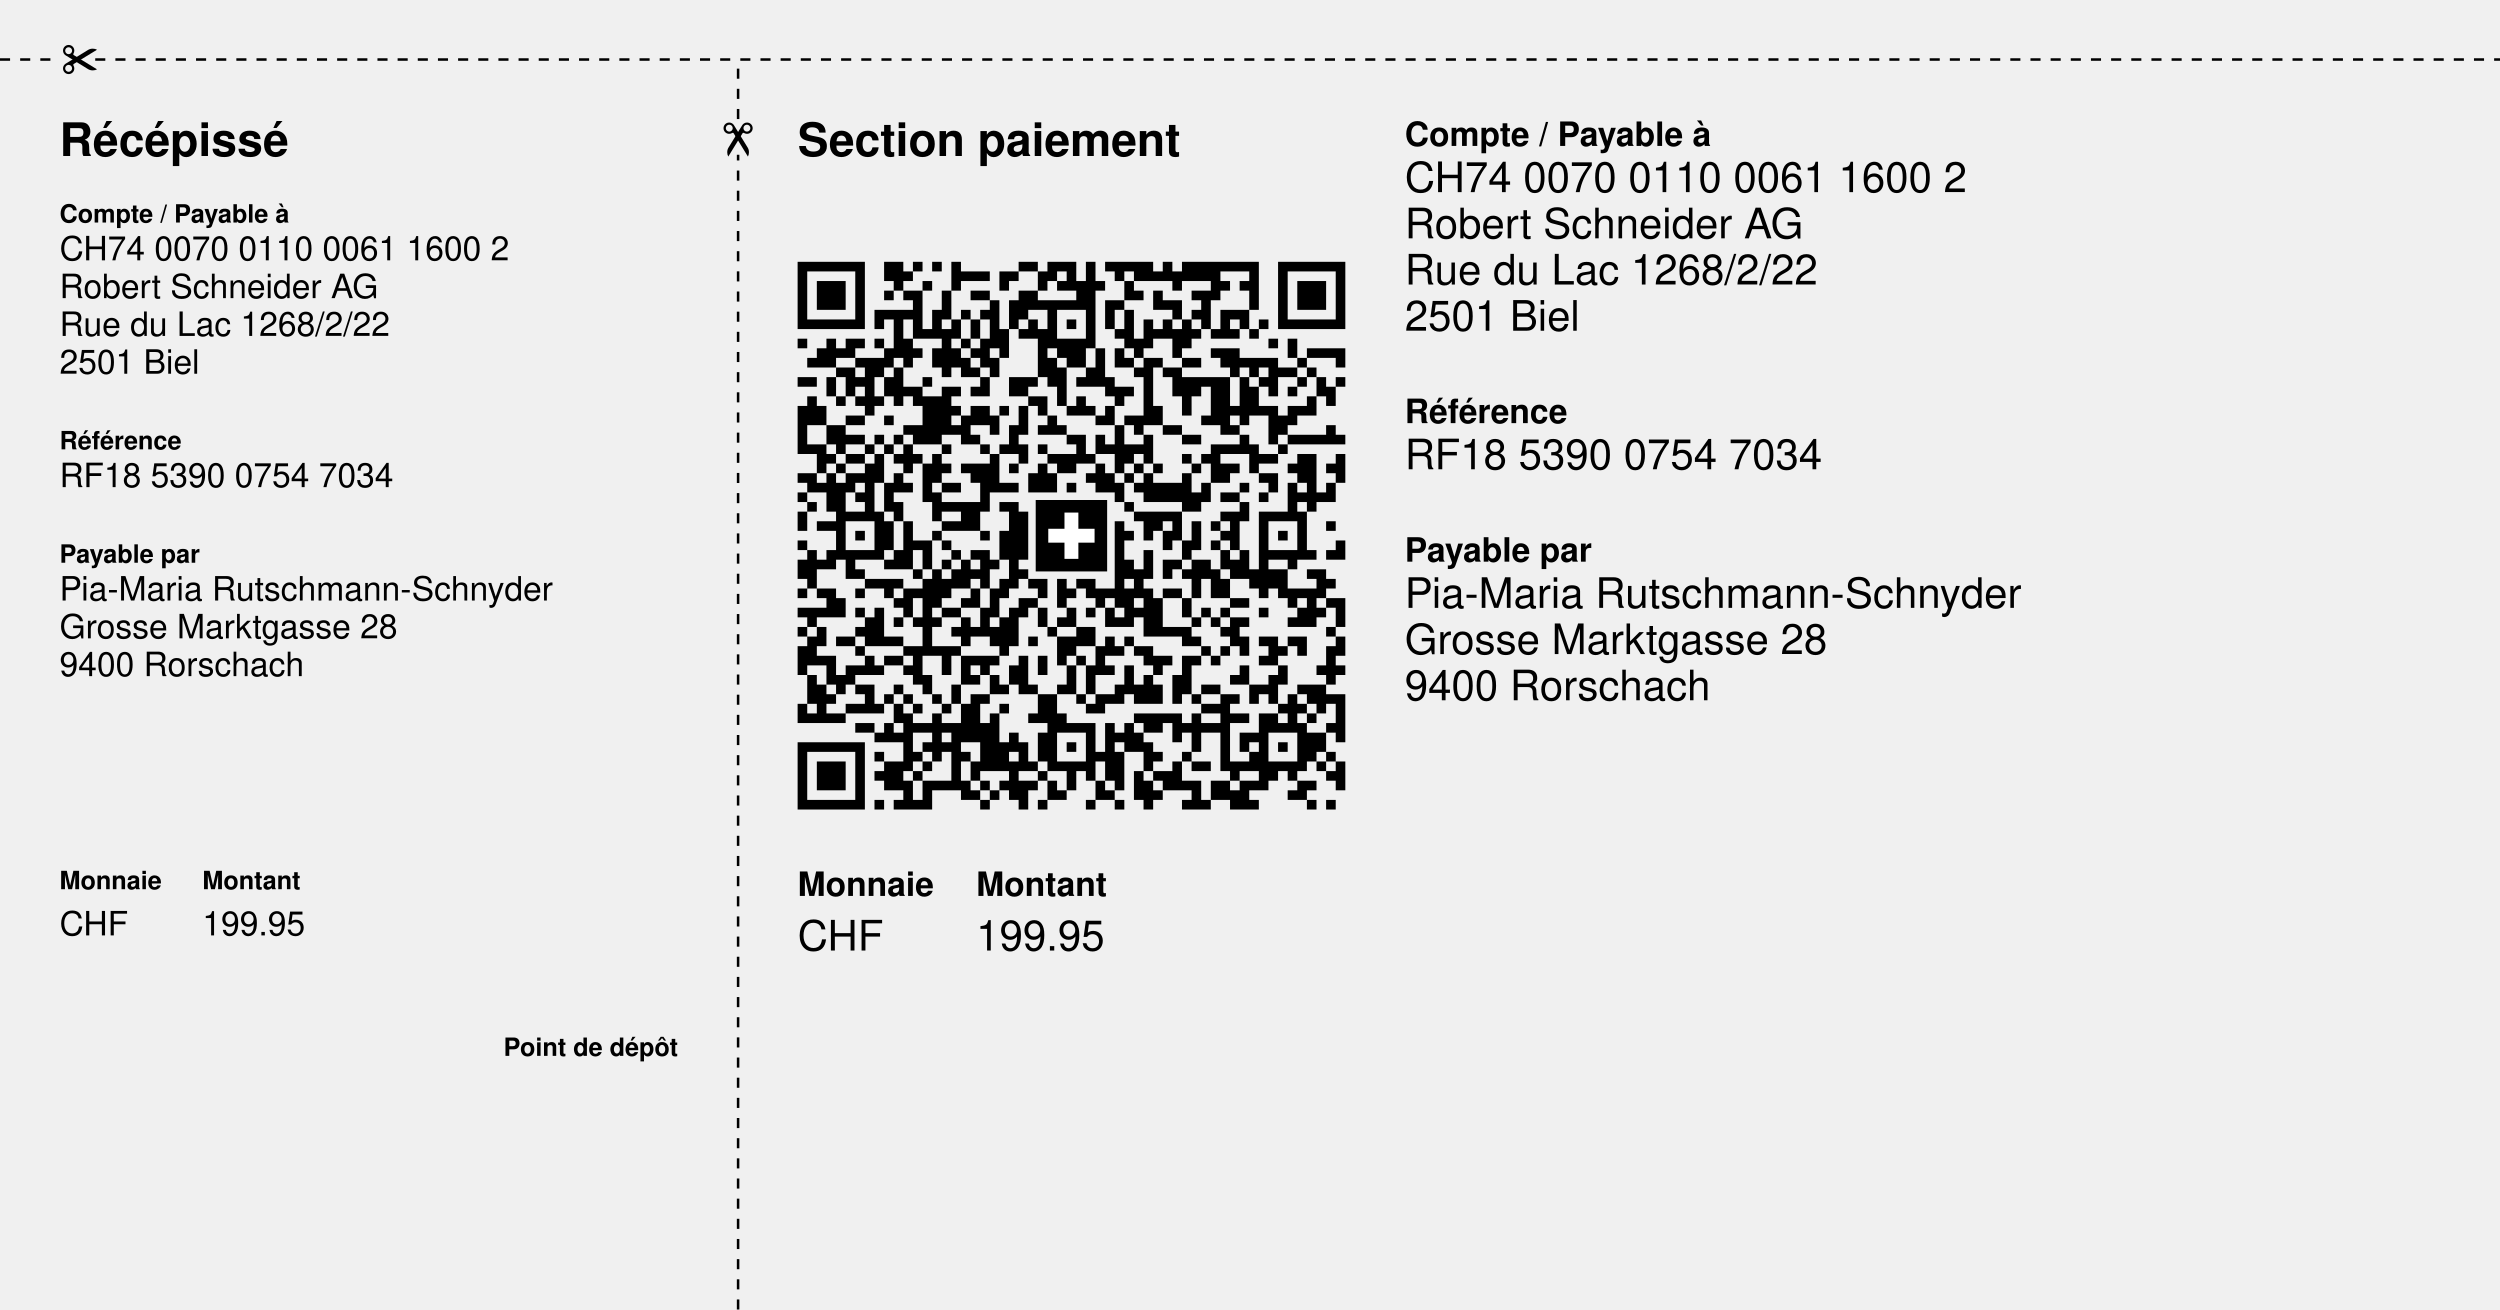
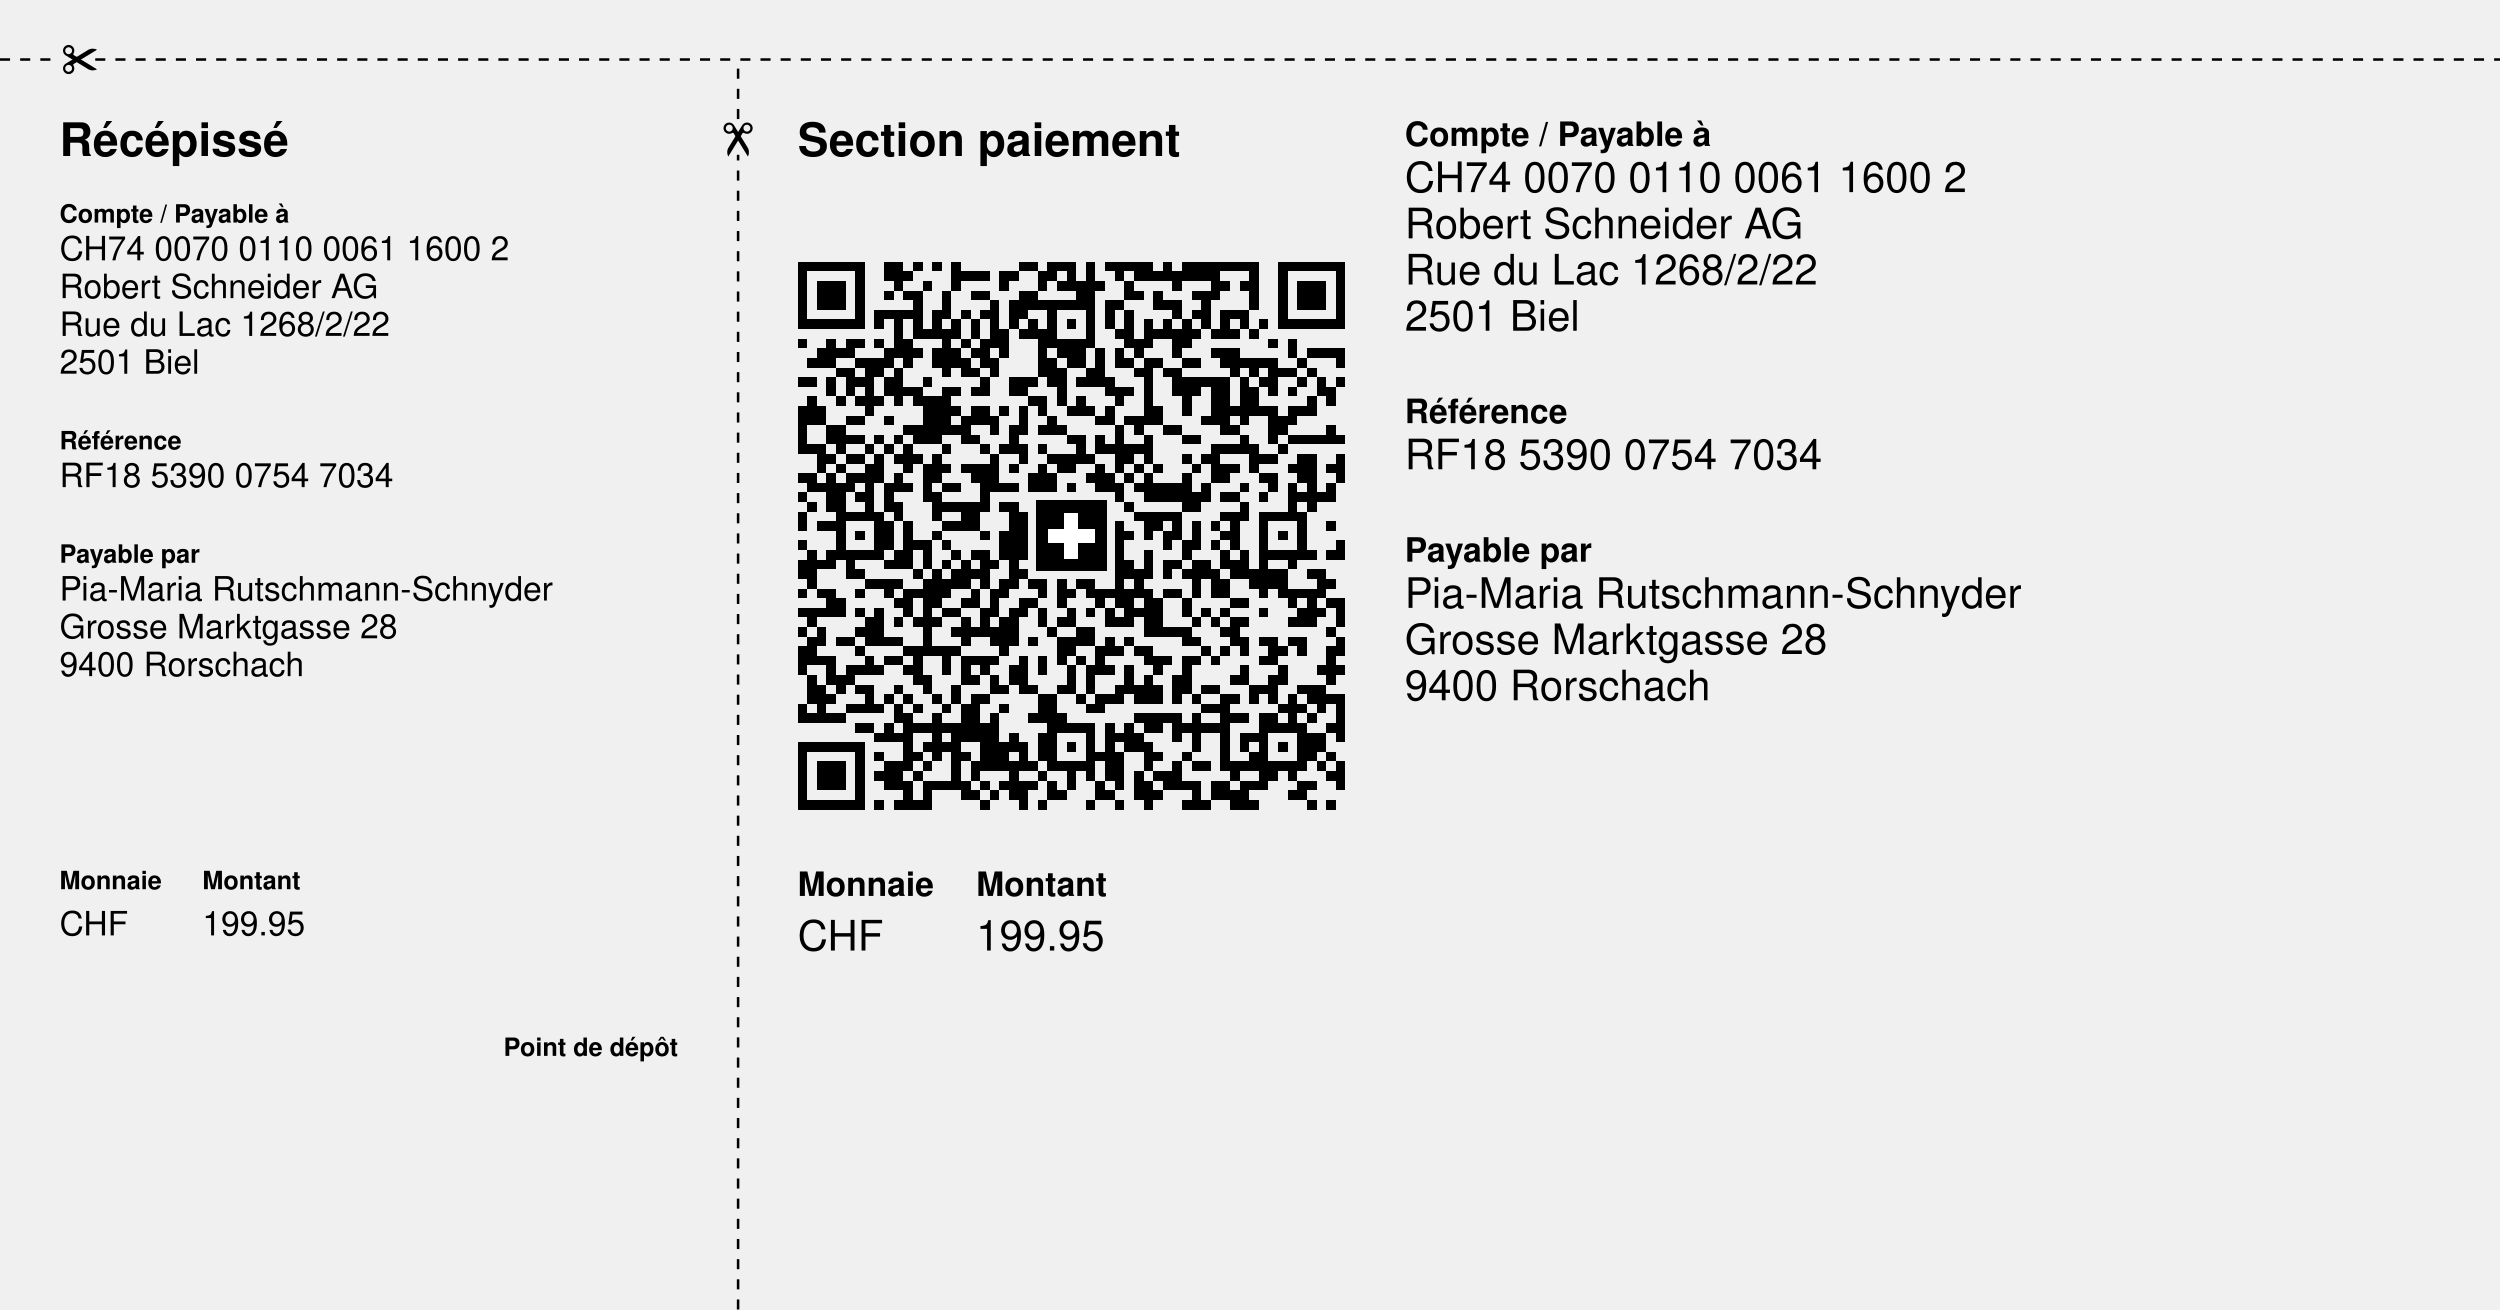
<svg xmlns="http://www.w3.org/2000/svg" width="210mm" height="110mm" version="1.1" viewBox="0 0 595.276 311.811">
  <g font-family="Helvetica,Arial,&quot;Liberation Sans&quot;" transform="translate(0 311.811)">
    <g transform="translate(189.921 -0)">
      <text x="0" y="-274.665" font-size="11" font-weight="bold">Section paiement</text>
    </g>
    <g transform="translate(189.921 -119.055) scale(2.288)">
-       <path d="M0,-57h7v1h-7zm9,0h2v2h-2zm3,0h1v1h-1zm2,0h1v1h-1zm2,0h1v3h-1zm7,0h2v1h-2z m3,0h3v1h-3zm4,0h1v9h-1zm2,0h5v1h-5zm6,0h1v2h-1zm2,0h8v1h-8zm10,0h7v1h-7z m-50,1h1v6h-1zm6,0h1v6h-1zm5,0h1v1h-1zm6,0h3v1h-3zm4,0h2v1h-2zm4,0h2v1h-2z m3,0h1v2h-1zm5,0h1v1h-1zm2,0h3v1h-3zm4,0h5v1h-5zm8,0h1v4h-1zm3,0h1v6h-1z m6,0h1v6h-1zm-54,1h3v3h-3zm8,0h1v1h-1zm3,0h1v1h-1zm8,0h1v1h-1zm4,0h1v1h-1z m2,0h1v1h-1zm2,0h1v3h-1zm2,0h1v1h-1zm3,0h1v2h-1zm5,0h1v1h-1zm4,0h2v1h-2z m3,0h1v1h-1zm6,0h3v3h-3zm-43,1h1v1h-1zm2,0h2v1h-2zm4,0h1v3h-1zm3,0h2v1h-2z m5,0h2v2h-2zm12,0h1v1h-1zm2,0h1v2h-1zm4,0h3v1h-3zm-29,1h1v4h-1zm8,0h1v5h-1z m2,0h1v3h-1zm3,0h4v1h-4zm7,0h1v3h-1zm1,0h1v1h-1zm5,0h2v1h-2zm4,0h1v3h-1z m-34,1h4v1h-4zm6,0h1v3h-1zm3,0h1v1h-1zm2,0h1v1h-1zm4,0h1v1h-1zm3,0h1v4h-1z m8,0h1v4h-1zm5,0h1v1h-1zm2,0h1v1h-1zm3,0h3v1h-3zm-43,1h5v1h-5zm7,0h1v1h-1z m2,-0h1v4h-1zm6,0h1v2h-1zm2,0h1v2h-1zm6,0h1v2h-1zm4,0h1v1h-1zm8,0h1v3h-1z m2,0h1v2h-1zm2,0h1v3h-1zm4,0h1v2h-1zm2,0h1v1h-1zm2,0h1v1h-1zm3,0h5v1h-5z m-38,1h1v1h-1zm2,0h1v5h-1zm6,-0h1v3h-1zm2,0h1v1h-1zm2,0h1v5h-1zm8,0h1v1h-1z m4,0h1v1h-1zm2,-0h1v3h-1zm2,0h1v1h-1zm2,0h1v1h-1zm2,0h1v1h-1zm2,0h1v1h-1z m-47,1h1v1h-1zm3,-0h1v3h-1zm2,0h2v1h-2zm3,0h1v1h-1zm3,-0h1v3h-1zm6,0h1v1h-1z m2,-0h1v3h-1zm8,0h3v2h-3zm8,0h1v2h-1zm14,0h1v1h-1zm2,-0h1v2h-1zm-49,1h1v2h-1z m2,0h2v1h-2zm5,0h1v2h-1zm3,0h1v1h-1zm2,0h1v2h-1zm2,0h1v2h-1zm2,0h1v1h-1z m13,0h1v4h-1zm2,-0h1v2h-1zm10,0h3v1h-3zm10,0h4v1h-4zm-52,1h1v1h-1zm5,0h3v1h-3z m11,0h1v2h-1zm3,0h1v2h-1zm6,0h1v3h-1zm2,-0h2v1h-2zm6,0h1v1h-1zm2,0h1v7h-1z m1,0h1v1h-1zm3,0h2v1h-2zm4,0h6v1h-6zm8,0h1v1h-1zm4,0h1v1h-1zm-52,1h2v1h-2z m3,0h1v5h-1zm1,0h1v1h-1zm2,0h1v4h-1zm8,0h1v1h-1zm9,0h1v4h-1zm3,0h1v2h-1z m5,0h1v1h-1zm3,0h2v1h-2zm7,0h1v1h-1zm2,0h1v1h-1zm2,0h3v1h-3zm4,0h1v1h-1z m-53,1h2v1h-2zm3,0h1v2h-1zm2,0h2v1h-2zm4,0h1v2h-1zm4,0h1v1h-1zm6,0h1v2h-1z m3,0h2v2h-2zm2,0h1v1h-1zm5,0h1v1h-1zm3,0h1v2h-1zm7,0h6v1h-6zm7,-0h1v5h-1z m2,0h2v1h-2zm4,0h1v1h-1zm2,0h1v2h-1zm2,0h1v1h-1zm-51,1h1v1h-1zm6,0h2v1h-2z m4,-0h1v5h-1zm1,0h1v1h-1zm2,0h1v1h-1zm15,0h2v1h-2zm6,0h3v1h-3zm4,-0h2v4h-2z m4,0h1v3h-1zm2,0h1v1h-1zm2,0h1v1h-1zm4,0h1v2h-1zm-54,1h1v3h-1zm3,0h1v1h-1z m2,0h1v1h-1zm2,0h1v1h-1zm4,0h3v1h-3zm12,0h2v1h-2zm5,0h1v2h-1zm4,0h1v1h-1z m7,0h1v2h-1zm13,0h1v2h-1zm-53,1h1v5h-1zm2,0h1v2h-1zm11,0h2v4h-2zm3,0h1v1h-1z m2,-0h2v2h-2zm3,0h1v1h-1zm2,-0h1v3h-1zm2,0h1v1h-1zm3,0h1v1h-1zm2,0h1v1h-1z m2,-0h1v2h-1zm5,0h1v2h-1zm8,0h1v1h-1zm3,0h2v1h-2zm3,0h2v1h-2zm-46,1h2v1h-2z m4,0h1v1h-1zm8,0h1v3h-1zm3,0h1v2h-1zm6,0h1v2h-1zm5,0h1v1h-1zm3,0h2v1h-2z m8,0h1v1h-1zm7,0h2v2h-2zm2,0h1v1h-1zm-48,1h2v2h-2zm8,0h2v1h-2zm5,0h1v1h-1z m6,0h1v3h-1zm3,0h1v1h-1zm2,0h1v1h-1zm6,0h1v5h-1zm2,0h1v1h-1zm3,0h2v1h-2z m6,0h2v1h-2zm11,0h1v2h-1zm-50,1h2v1h-2zm3,0h1v1h-1zm2,0h1v1h-1zm2,0h1v1h-1z m6,0h1v1h-1zm10,0h2v1h-2zm3,0h1v2h-1zm5,0h1v3h-1zm4,0h2v1h-2zm6,0h1v2h-1z m3,0h1v1h-1zm2,0h4v1h-4zm5,0h1v1h-1zm-55,1h2v1h-2zm3,0h1v1h-1zm3,0h1v1h-1z m2,0h1v1h-1zm2,0h1v3h-1zm4,0h1v1h-1zm4,0h1v1h-1zm2,0h1v1h-1zm2,0h1v2h-1z m2,0h1v1h-1zm4,0h1v2h-1zm3,0h1v1h-1zm2,0h2v1h-2zm9,0h1v4h-1zm1,0h2v1h-2z m3,0h1v3h-1zm3,0h1v1h-1zm-48,1h2v1h-2zm3,0h2v1h-2zm3,0h1v3h-1zm2,0h1v1h-1z m2,0h1v1h-1zm2,0h1v3h-1zm6,0h1v4h-1zm6,0h3v1h-3zm4,0h1v1h-1zm4,0h1v1h-1z m6,0h1v1h-1zm2,0h1v1h-1zm6,0h2v1h-2zm4,0h2v3h-2zm4,0h1v3h-1zm-54,1h1v1h-1z m2,0h1v1h-1zm3,0h1v6h-1zm6,0h1v4h-1zm2,0h1v1h-1zm2,0h3v1h-3zm5,0h1v1h-1z m3,0h1v3h-1zm2,0h2v1h-2zm4,0h1v3h-1zm4,0h1v1h-1zm2,0h1v1h-1zm4,0h1v1h-1z m3,0h2v1h-2zm7,0h1v1h-1zm4,0h1v1h-1zm-55,1h2v1h-2zm3,0h1v4h-1zm2,0h2v1h-2z m5,0h1v2h-1zm8,0h2v1h-2zm6,0h1v2h-1zm2,0h1v2h-1zm4,0h1v1h-1zm2,0h1v2h-1z m2,0h1v1h-1zm2,0h1v3h-1zm4,0h1v4h-1zm4,0h1v1h-1zm4,0h2v1h-2zm-47,1h2v1h-2z m3,0h1v8h-1zm1,0h1v1h-1zm4,0h1v3h-1zm2,0h1v1h-1zm4,0h2v1h-2zm4,0h1v3h-1z m2,0h2v1h-2zm7,0h1v1h-1zm5,0h1v2h-1zm2,0h1v1h-1zm2,0h3v2h-3zm5,0h1v2h-1z m4,0h1v1h-1zm3,0h1v1h-1zm2,0h1v4h-1zm2,0h1v3h-1zm2,0h1v2h-1zm-55,1h1v1h-1z m6,0h1v1h-1zm8,0h1v3h-1zm27,0h1v2h-1zm3,0h2v1h-2zm4,0h1v1h-1zm4,0h1v1h-1z m2,0h1v1h-1zm-53,1h1v1h-1zm9,0h1v2h-1zm5,0h4v1h-4zm6,0h2v1h-2zm13,0h1v1h-1z m12,0h1v2h-1zm-46,1h1v2h-1zm5,0h2v1h-2zm3,0h1v5h-1zm9,0h2v2h-2zm5,0h2v5h-2z m13,0h5v1h-5zm9,0h2v1h-2zm4,0h1v9h-1zm1,0h2v1h-2zm3,0h1v5h-1zm-50,1h2v1h-2z m7,0h1v3h-1zm2,0h1v5h-1zm4,0h2v1h-2zm18,0h1v9h-1zm3,0h2v1h-2zm3,0h1v2h-1z m2,0h1v3h-1zm2,0h1v1h-1zm2,0h1v3h-1zm10,0h1v1h-1zm-49,1h1v1h-1zm8,0h1v1h-1z m5,0h1v1h-1zm2,0h1v3h-1zm13,0h1v1h-1zm2,0h1v1h-1zm2,0h1v2h-1zm6,0h1v1h-1z m6,0h1v1h-1zm-50,1h1v1h-1zm12,0h2v1h-2zm3,0h1v1h-1zm25,0h1v2h-1zm3,0h1v1h-1z m13,0h1v2h-1zm-55,1h1v4h-1zm2,0h1v2h-1zm2,0h3v1h-3zm5,0h1v2h-1zm3,0h1v2h-1z m3,0h1v1h-1zm2,0h2v1h-2zm18,0h1v3h-1zm8,0h1v2h-1zm2,0h1v3h-1zm3,0h3v1h-3z m4,0h1v1h-1zm2,0h1v1h-1zm-55,1h1v2h-1zm2,0h1v1h-1zm3,0h1v2h-1zm4,0h1v1h-1z m6,0h1v1h-1zm2,-0h1v3h-1zm2,0h1v3h-1zm1,0h1v1h-1zm2,-0h1v3h-1zm12,0h1v2h-1z m4,0h2v1h-2zm3,0h2v2h-2zm4,0h1v2h-1zm6,0h1v1h-1zm-45,1h1v1h-1zm6,0h1v1h-1z m2,0h1v4h-1zm2,-0h1v2h-1zm2,0h1v1h-1zm5,0h1v1h-1zm12,0h1v3h-1zm3,0h1v1h-1z m2,0h1v1h-1zm3,0h1v3h-1zm4,-0h1v2h-1zm2,0h2v2h-2zm4,0h2v1h-2zm-46,1h4v1h-4z m6,0h1v8h-1zm2,0h1v2h-1zm6,0h1v2h-1zm3,-0h2v1h-2zm3,0h1v3h-1zm2,-0h2v1h-2z m12,0h1v2h-1zm3,0h1v2h-1zm10,-0h2v1h-2zm-54,1h1v1h-1zm2,0h2v1h-2zm4,0h1v1h-1z m3,0h1v1h-1zm2,-0h1v3h-1zm1,0h1v1h-1zm6,0h1v2h-1zm2,-0h1v3h-1zm5,0h1v1h-1z m3,0h1v1h-1zm2,0h3v1h-3zm4,-0h1v4h-1zm2,0h1v5h-1zm2,0h2v1h-2zm12,0h5v1h-5z m-47,1h2v2h-2zm7,0h1v1h-1zm7,0h1v1h-1zm6,0h2v1h-2zm8,0h1v1h-1zm6,-0h1v4h-1z m3,0h1v2h-1zm5,0h2v1h-2zm6,0h1v1h-1zm2,-0h1v3h-1zm2,0h2v1h-2zm-55,1h3v1h-3z m6,0h1v1h-1zm2,0h1v4h-1zm7,0h2v1h-2zm4,0h1v3h-1zm3,0h1v4h-1zm1,0h1v1h-1z m2,0h1v2h-1zm3,0h1v2h-1zm2,0h1v1h-1zm2,0h1v2h-1zm3,0h1v1h-1zm7,0h1v1h-1z m2,0h1v1h-1zm4,0h1v1h-1zm4,0h1v2h-1zm2,0h1v1h-1zm2,0h1v2h-1zm-55,1h1v1h-1z m6,0h1v3h-1zm3,0h1v1h-1zm2,0h1v1h-1zm2,0h1v1h-1zm3,0h1v3h-1zm4,0h1v4h-1z m6,0h1v1h-1zm6,0h1v1h-1zm8,0h1v1h-1zm2,0h1v1h-1zm2,0h1v3h-1zm1,0h1v1h-1z m5,0h1v1h-1zm-51,1h1v1h-1zm2,0h1v2h-1zm4,0h1v1h-1zm10,0h1v1h-1zm2,0h1v1h-1z m2,0h1v2h-1zm6,0h1v1h-1zm3,0h2v2h-2zm9,0h3v1h-3zm6,0h1v1h-1zm11,0h1v1h-1z m-54,1h1v3h-1zm3,0h2v1h-2zm5,0h2v1h-2zm15,0h1v1h-1zm3,0h2v2h-2zm5,0h1v2h-1z m2,0h1v1h-1zm6,0h2v1h-2zm6,0h1v2h-1zm2,0h2v1h-2zm3,0h2v1h-2zm5,0h1v2h-1z m-56,1h1v3h-1zm6,0h1v1h-1zm5,0h2v1h-2zm3,0h3v1h-3zm17,0h1v3h-1zm2,0h1v1h-1z m2,0h2v1h-2zm7,0h1v1h-1zm2,0h1v1h-1zm5,0h2v1h-2zm3,0h1v1h-1zm3,0h1v4h-1z m-53,1h2v1h-2zm5,0h1v2h-1zm2,0h2v1h-2zm3,0h1v3h-1zm3,0h1v2h-1zm2,0h4v1h-4z m6,0h1v4h-1zm2,0h1v2h-1zm2,0h1v1h-1zm2,0h1v1h-1zm7,0h3v1h-3zm4,0h1v4h-1z m1,0h1v1h-1zm2,0h1v1h-1zm5,0h2v1h-2zm-45,1h1v2h-1zm2,0h2v1h-2zm3,0h1v1h-1z m3,0h1v1h-1zm6,0h1v2h-1zm2,0h1v1h-1zm3,0h1v2h-1zm6,0h1v3h-1zm2,0h1v3h-1z m2,0h1v1h-1zm2,0h1v3h-1zm3,0h1v1h-1zm9,0h1v2h-1zm4,0h1v2h-1zm4,0h1v1h-1z m2,0h1v1h-1zm-55,1h1v3h-1zm3,0h2v1h-2zm9,0h1v2h-1zm5,0h1v1h-1zm2,0h1v2h-1z m16,0h1v3h-1zm3,0h1v3h-1zm6,0h1v1h-1zm4,0h1v3h-1zm-47,1h1v4h-1zm2,0h1v1h-1z m2,0h2v1h-2zm4,0h1v1h-1zm6,0h1v2h-1zm5,0h1v1h-1zm3,0h1v1h-1zm3,0h1v1h-1z m6,0h1v2h-1zm2,0h1v2h-1zm2,0h1v2h-1zm5,0h2v1h-2zm5,0h2v1h-2zm5,0h3v1h-3z m-49,1h1v1h-1zm4,-0h1v2h-1zm2,0h1v1h-1zm2,0h1v1h-1zm3,0h1v1h-1zm4,0h1v5h-1z m1,0h1v1h-1zm6,0h2v3h-2zm4,0h1v1h-1zm2,0h2v1h-2zm10,0h1v1h-1zm3,0h1v8h-1z m1,0h1v1h-1zm2,0h1v1h-1zm4,0h1v4h-1zm2,0h4v1h-4zm-53,1h1v2h-1zm5,0h2v1h-2z m3,0h1v1h-1zm2,0h1v2h-1zm2,0h1v1h-1zm3,0h1v1h-1zm2,0h1v4h-1zm4,-0h1v1h-1z m9,0h2v1h-2zm12,0h2v1h-2zm8,0h1v1h-1zm2,0h1v1h-1zm2,0h1v1h-1zm2,0h1v4h-1z m-55,1h1v1h-1zm2,0h2v1h-2zm8,0h1v6h-1zm3,-0h1v5h-1zm6,0h1v6h-1zm4,-0h1v1h-1z m3,0h1v2h-1zm8,0h5v1h-5zm6,0h1v4h-1zm4,-0h2v1h-2zm3,0h1v8h-1zm1,0h1v2h-1z m4,0h1v1h-1zm-47,1h2v1h-2zm3,0h1v2h-1zm3,0h2v1h-2zm3,0h2v1h-2zm4,0h1v5h-1z m7,0h1v5h-1zm2,0h3v1h-3zm4,0h1v6h-1zm2,0h1v3h-1zm2,-0h2v1h-2zm3,0h2v1h-2z m3,0h2v1h-2zm8,0h1v1h-1zm2,0h1v5h-1zm3,0h1v1h-1zm-47,1h1v1h-1zm2,0h1v1h-1z m6,0h1v6h-1zm6,0h1v2h-1zm3,0h1v3h-1zm5,0h1v5h-1zm3,0h1v1h-1zm2,0h1v2h-1z m4,0h1v1h-1zm7,0h2v1h-2zm7,0h2v2h-2zm-53,1h7v1h-7zm13,0h1v1h-1zm2,0h1v1h-1z m6,0h1v3h-1zm2,0h1v3h-1zm5,0h1v1h-1zm8,0h1v3h-1zm10,0h1v1h-1zm4,0h1v1h-1z m-50,1h1v6h-1zm6,0h1v6h-1zm2,-0h1v1h-1zm4,0h1v1h-1zm5,0h1v1h-1zm14,0h1v1h-1z m2,0h1v4h-1zm4,-0h1v1h-1zm3,0h1v1h-1zm7,0h1v2h-1zm6,-0h1v1h-1zm2,0h1v1h-1z m-53,1h3v3h-3zm7,0h2v3h-2zm4,-0h1v1h-1zm5,0h1v2h-1zm4,-0h1v4h-1zm2,0h1v1h-1z m3,0h3v1h-3zm12,0h1v3h-1zm2,-0h2v1h-2zm4,0h2v1h-2zm4,0h3v1h-3zm5,0h1v1h-1z m2,0h1v3h-1zm-48,1h1v1h-1zm4,0h1v1h-1zm13,0h1v1h-1zm3,0h1v2h-1zm7,0h1v3h-1z m2,0h2v1h-2zm8,0h1v1h-1zm4,0h1v1h-1zm2,0h1v1h-1zm4,0h1v1h-1zm-44,1h1v3h-1z m2,0h3v1h-3zm4,0h1v2h-1zm2,0h1v1h-1zm2,0h1v1h-1zm2,0h1v3h-1zm1,0h1v1h-1z m2,0h1v2h-1zm5,0h1v2h-1zm5,0h1v3h-1zm2,0h1v1h-1zm2,0h2v1h-2zm3,0h2v2h-2z m3,0h1v3h-1zm1,0h1v1h-1zm5,0h2v1h-2zm-39,1h1v2h-1zm5,0h1v1h-1zm2,0h1v1h-1z m7,0h1v1h-1zm5,0h1v1h-1zm5,0h1v1h-1zm4,0h1v2h-1zm4,0h1v2h-1zm6,0h2v1h-2z m-50,1h5v1h-5zm7,0h1v1h-1zm2,0h1v1h-1zm2,0h1v1h-1zm7,0h1v1h-1zm6,0h1v1h-1z m5,0h1v1h-1zm3,0h1v1h-1zm7,0h1v1h-1zm2,0h1v1h-1zm5,0h1v1h-1zm6,0h1v1h-1z m2,0h1v1h-1z" fill="#000000" />
+       <path fill="#000000" shape-rendering="crispEdges" d="M0,-57h7v1h-7zm9,0h2v2h-2zm3,0h1v1h-1zm2,0h1v1h-1zm2,0h1v3h-1zm7,0h2v1h-2z m3,0h3v1h-3zm4,0h1v9h-1zm2,0h5v1h-5zm6,0h1v2h-1zm2,0h8v1h-8zm10,0h7v1h-7z m-50,1h1v6h-1zm6,0h1v6h-1zm5,0h1v1h-1zm6,0h3v1h-3zm4,0h2v1h-2zm4,0h2v1h-2z m3,0h1v2h-1zm5,0h1v1h-1zm2,0h3v1h-3zm4,0h5v1h-5zm8,0h1v4h-1zm3,0h1v6h-1z m6,0h1v6h-1zm-54,1h3v3h-3zm8,0h1v1h-1zm3,0h1v1h-1zm8,0h1v1h-1zm4,0h1v1h-1z m2,0h1v1h-1zm2,0h1v3h-1zm2,0h1v1h-1zm3,0h1v2h-1zm5,0h1v1h-1zm4,0h2v1h-2z m3,0h1v1h-1zm6,0h3v3h-3zm-43,1h1v1h-1zm2,0h2v1h-2zm4,0h1v3h-1zm3,0h2v1h-2z m5,0h2v2h-2zm12,0h1v1h-1zm2,0h1v2h-1zm4,0h3v1h-3zm-29,1h1v4h-1zm8,0h1v5h-1z m2,0h1v3h-1zm3,0h4v1h-4zm7,0h1v3h-1zm1,0h1v1h-1zm5,0h2v1h-2zm4,0h1v3h-1z m-34,1h4v1h-4zm6,0h1v3h-1zm3,0h1v1h-1zm2,0h1v1h-1zm4,0h1v1h-1zm3,0h1v4h-1z m8,0h1v4h-1zm5,0h1v1h-1zm2,0h1v1h-1zm3,0h3v1h-3zm-43,1h5v1h-5zm7,0h1v1h-1z m2,-0h1v4h-1zm6,0h1v2h-1zm2,0h1v2h-1zm6,0h1v2h-1zm4,0h1v1h-1zm8,0h1v3h-1z m2,0h1v2h-1zm2,0h1v3h-1zm4,0h1v2h-1zm2,0h1v1h-1zm2,0h1v1h-1zm3,0h5v1h-5z m-38,1h1v1h-1zm2,0h1v5h-1zm6,-0h1v3h-1zm2,0h1v1h-1zm2,0h1v5h-1zm8,0h1v1h-1z m4,0h1v1h-1zm2,-0h1v3h-1zm2,0h1v1h-1zm2,0h1v1h-1zm2,0h1v1h-1zm2,0h1v1h-1z m-47,1h1v1h-1zm3,-0h1v3h-1zm2,0h2v1h-2zm3,0h1v1h-1zm3,-0h1v3h-1zm6,0h1v1h-1z m2,-0h1v3h-1zm8,0h3v2h-3zm8,0h1v2h-1zm14,0h1v1h-1zm2,-0h1v2h-1zm-49,1h1v2h-1z m2,0h2v1h-2zm5,0h1v2h-1zm3,0h1v1h-1zm2,0h1v2h-1zm2,0h1v2h-1zm2,0h1v1h-1z m13,0h1v4h-1zm2,-0h1v2h-1zm10,0h3v1h-3zm10,0h4v1h-4zm-52,1h1v1h-1zm5,0h3v1h-3z m11,0h1v2h-1zm3,0h1v2h-1zm6,0h1v3h-1zm2,-0h2v1h-2zm6,0h1v1h-1zm2,0h1v7h-1z m1,0h1v1h-1zm3,0h2v1h-2zm4,0h6v1h-6zm8,0h1v1h-1zm4,0h1v1h-1zm-52,1h2v1h-2z m3,0h1v5h-1zm1,0h1v1h-1zm2,0h1v4h-1zm8,0h1v1h-1zm9,0h1v4h-1zm3,0h1v2h-1z m5,0h1v1h-1zm3,0h2v1h-2zm7,0h1v1h-1zm2,0h1v1h-1zm2,0h3v1h-3zm4,0h1v1h-1z m-53,1h2v1h-2zm3,0h1v2h-1zm2,0h2v1h-2zm4,0h1v2h-1zm4,0h1v1h-1zm6,0h1v2h-1z m3,0h2v2h-2zm2,0h1v1h-1zm5,0h1v1h-1zm3,0h1v2h-1zm7,0h6v1h-6zm7,-0h1v5h-1z m2,0h2v1h-2zm4,0h1v1h-1zm2,0h1v2h-1zm2,0h1v1h-1zm-51,1h1v1h-1zm6,0h2v1h-2z m4,-0h1v5h-1zm1,0h1v1h-1zm2,0h1v1h-1zm15,0h2v1h-2zm6,0h3v1h-3zm4,-0h2v4h-2z m4,0h1v3h-1zm2,0h1v1h-1zm2,0h1v1h-1zm4,0h1v2h-1zm-54,1h1v3h-1zm3,0h1v1h-1z m2,0h1v1h-1zm2,0h1v1h-1zm4,0h3v1h-3zm12,0h2v1h-2zm5,0h1v2h-1zm4,0h1v1h-1z m7,0h1v2h-1zm13,0h1v2h-1zm-53,1h1v5h-1zm2,0h1v2h-1zm11,0h2v4h-2zm3,0h1v1h-1z m2,-0h2v2h-2zm3,0h1v1h-1zm2,-0h1v3h-1zm2,0h1v1h-1zm3,0h1v1h-1zm2,0h1v1h-1z m2,-0h1v2h-1zm5,0h1v2h-1zm8,0h1v1h-1zm3,0h2v1h-2zm3,0h2v1h-2zm-46,1h2v1h-2z m4,0h1v1h-1zm8,0h1v3h-1zm3,0h1v2h-1zm6,0h1v2h-1zm5,0h1v1h-1zm3,0h2v1h-2z m8,0h1v1h-1zm7,0h2v2h-2zm2,0h1v1h-1zm-48,1h2v2h-2zm8,0h2v1h-2zm5,0h1v1h-1z m6,0h1v3h-1zm3,0h1v1h-1zm2,0h1v1h-1zm6,0h1v5h-1zm2,0h1v1h-1zm3,0h2v1h-2z m6,0h2v1h-2zm11,0h1v2h-1zm-50,1h2v1h-2zm3,0h1v1h-1zm2,0h1v1h-1zm2,0h1v1h-1z m6,0h1v1h-1zm10,0h2v1h-2zm3,0h1v2h-1zm5,0h1v3h-1zm4,0h2v1h-2zm6,0h1v2h-1z m3,0h1v1h-1zm2,0h4v1h-4zm5,0h1v1h-1zm-55,1h2v1h-2zm3,0h1v1h-1zm3,0h1v1h-1z m2,0h1v1h-1zm2,0h1v3h-1zm4,0h1v1h-1zm4,0h1v1h-1zm2,0h1v1h-1zm2,0h1v2h-1z m2,0h1v1h-1zm4,0h1v2h-1zm3,0h1v1h-1zm2,0h2v1h-2zm9,0h1v4h-1zm1,0h2v1h-2z m3,0h1v3h-1zm3,0h1v1h-1zm-48,1h2v1h-2zm3,0h2v1h-2zm3,0h1v3h-1zm2,0h1v1h-1z m2,0h1v1h-1zm2,0h1v3h-1zm6,0h1v4h-1zm6,0h3v1h-3zm4,0h1v1h-1zm4,0h1v1h-1z m6,0h1v1h-1zm2,0h1v1h-1zm6,0h2v1h-2zm4,0h2v3h-2zm4,0h1v3h-1zm-54,1h1v1h-1z m2,0h1v1h-1zm3,0h1v6h-1zm6,0h1v4h-1zm2,0h1v1h-1zm2,0h3v1h-3zm5,0h1v1h-1z m3,0h1v3h-1zm2,0h2v1h-2zm4,0h1v3h-1zm4,0h1v1h-1zm2,0h1v1h-1zm4,0h1v1h-1z m3,0h2v1h-2zm7,0h1v1h-1zm4,0h1v1h-1zm-55,1h2v1h-2zm3,0h1v4h-1zm2,0h2v1h-2z m5,0h1v2h-1zm8,0h2v1h-2zm6,0h1v2h-1zm2,0h1v2h-1zm4,0h1v1h-1zm2,0h1v2h-1z m2,0h1v1h-1zm2,0h1v3h-1zm4,0h1v4h-1zm4,0h1v1h-1zm4,0h2v1h-2zm-47,1h2v1h-2z m3,0h1v8h-1zm1,0h1v1h-1zm4,0h1v3h-1zm2,0h1v1h-1zm4,0h2v1h-2zm4,0h1v3h-1z m2,0h2v1h-2zm7,0h1v1h-1zm5,0h1v2h-1zm2,0h1v1h-1zm2,0h3v2h-3zm5,0h1v2h-1z m4,0h1v1h-1zm3,0h1v1h-1zm2,0h1v4h-1zm2,0h1v3h-1zm2,0h1v2h-1zm-55,1h1v1h-1z m6,0h1v1h-1zm8,0h1v3h-1zm27,0h1v2h-1zm3,0h2v1h-2zm4,0h1v1h-1zm4,0h1v1h-1z m2,0h1v1h-1zm-53,1h1v1h-1zm9,0h1v2h-1zm5,0h4v1h-4zm6,0h2v1h-2zm13,0h1v1h-1z m12,0h1v2h-1zm-46,1h1v2h-1zm5,0h2v1h-2zm3,0h1v5h-1zm9,0h2v2h-2zm5,0h2v5h-2z m13,0h5v1h-5zm9,0h2v1h-2zm4,0h1v9h-1zm1,0h2v1h-2zm3,0h1v5h-1zm-50,1h2v1h-2z m7,0h1v3h-1zm2,0h1v5h-1zm4,0h2v1h-2zm18,0h1v9h-1zm3,0h2v1h-2zm3,0h1v2h-1z m2,0h1v3h-1zm2,0h1v1h-1zm2,0h1v3h-1zm10,0h1v1h-1zm-49,1h1v1h-1zm8,0h1v1h-1z m5,0h1v1h-1zm2,0h1v3h-1zm13,0h1v1h-1zm2,0h1v1h-1zm2,0h1v2h-1zm6,0h1v1h-1z m6,0h1v1h-1zm-50,1h1v1h-1zm12,0h2v1h-2zm3,0h1v1h-1zm25,0h1v2h-1zm3,0h1v1h-1z m13,0h1v2h-1zm-55,1h1v4h-1zm2,0h1v2h-1zm2,0h3v1h-3zm5,0h1v2h-1zm3,0h1v2h-1z m3,0h1v1h-1zm2,0h2v1h-2zm18,0h1v3h-1zm8,0h1v2h-1zm2,0h1v3h-1zm3,0h3v1h-3z m4,0h1v1h-1zm2,0h1v1h-1zm-55,1h1v2h-1zm2,0h1v1h-1zm3,0h1v2h-1zm4,0h1v1h-1z m6,0h1v1h-1zm2,-0h1v3h-1zm2,0h1v3h-1zm1,0h1v1h-1zm2,-0h1v3h-1zm12,0h1v2h-1z m4,0h2v1h-2zm3,0h2v2h-2zm4,0h1v2h-1zm6,0h1v1h-1zm-45,1h1v1h-1zm6,0h1v1h-1z m2,0h1v4h-1zm2,-0h1v2h-1zm2,0h1v1h-1zm5,0h1v1h-1zm12,0h1v3h-1zm3,0h1v1h-1z m2,0h1v1h-1zm3,0h1v3h-1zm4,-0h1v2h-1zm2,0h2v2h-2zm4,0h2v1h-2zm-46,1h4v1h-4z m6,0h1v8h-1zm2,0h1v2h-1zm6,0h1v2h-1zm3,-0h2v1h-2zm3,0h1v3h-1zm2,-0h2v1h-2z m12,0h1v2h-1zm3,0h1v2h-1zm10,-0h2v1h-2zm-54,1h1v1h-1zm2,0h2v1h-2zm4,0h1v1h-1z m3,0h1v1h-1zm2,-0h1v3h-1zm1,0h1v1h-1zm6,0h1v2h-1zm2,-0h1v3h-1zm5,0h1v1h-1z m3,0h1v1h-1zm2,0h3v1h-3zm4,-0h1v4h-1zm2,0h1v5h-1zm2,0h2v1h-2zm12,0h5v1h-5z m-47,1h2v2h-2zm7,0h1v1h-1zm7,0h1v1h-1zm6,0h2v1h-2zm8,0h1v1h-1zm6,-0h1v4h-1z m3,0h1v2h-1zm5,0h2v1h-2zm6,0h1v1h-1zm2,-0h1v3h-1zm2,0h2v1h-2zm-55,1h3v1h-3z m6,0h1v1h-1zm2,0h1v4h-1zm7,0h2v1h-2zm4,0h1v3h-1zm3,0h1v4h-1zm1,0h1v1h-1z m2,0h1v2h-1zm3,0h1v2h-1zm2,0h1v1h-1zm2,0h1v2h-1zm3,0h1v1h-1zm7,0h1v1h-1z m2,0h1v1h-1zm4,0h1v1h-1zm4,0h1v2h-1zm2,0h1v1h-1zm2,0h1v2h-1zm-55,1h1v1h-1z m6,0h1v3h-1zm3,0h1v1h-1zm2,0h1v1h-1zm2,0h1v1h-1zm3,0h1v3h-1zm4,0h1v4h-1z m6,0h1v1h-1zm6,0h1v1h-1zm8,0h1v1h-1zm2,0h1v1h-1zm2,0h1v3h-1zm1,0h1v1h-1z m5,0h1v1h-1zm-51,1h1v1h-1zm2,0h1v2h-1zm4,0h1v1h-1zm10,0h1v1h-1zm2,0h1v1h-1z m2,0h1v2h-1zm6,0h1v1h-1zm3,0h2v2h-2zm9,0h3v1h-3zm6,0h1v1h-1zm11,0h1v1h-1z m-54,1h1v3h-1zm3,0h2v1h-2zm5,0h2v1h-2zm15,0h1v1h-1zm3,0h2v2h-2zm5,0h1v2h-1z m2,0h1v1h-1zm6,0h2v1h-2zm6,0h1v2h-1zm2,0h2v1h-2zm3,0h2v1h-2zm5,0h1v2h-1z m-56,1h1v3h-1zm6,0h1v1h-1zm5,0h2v1h-2zm3,0h3v1h-3zm17,0h1v3h-1zm2,0h1v1h-1z m2,0h2v1h-2zm7,0h1v1h-1zm2,0h1v1h-1zm5,0h2v1h-2zm3,0h1v1h-1zm3,0h1v4h-1z m-53,1h2v1h-2zm5,0h1v2h-1zm2,0h2v1h-2zm3,0h1v3h-1zm3,0h1v2h-1zm2,0h4v1h-4z m6,0h1v4h-1zm2,0h1v2h-1zm2,0h1v1h-1zm2,0h1v1h-1zm7,0h3v1h-3zm4,0h1v4h-1z m1,0h1v1h-1zm2,0h1v1h-1zm5,0h2v1h-2zm-45,1h1v2h-1zm2,0h2v1h-2zm3,0h1v1h-1z m3,0h1v1h-1zm6,0h1v2h-1zm2,0h1v1h-1zm3,0h1v2h-1zm6,0h1v3h-1zm2,0h1v3h-1z m2,0h1v1h-1zm2,0h1v3h-1zm3,0h1v1h-1zm9,0h1v2h-1zm4,0h1v2h-1zm4,0h1v1h-1z m2,0h1v1h-1zm-55,1h1v3h-1zm3,0h2v1h-2zm9,0h1v2h-1zm5,0h1v1h-1zm2,0h1v2h-1z m16,0h1v3h-1zm3,0h1v3h-1zm6,0h1v1h-1zm4,0h1v3h-1zm-47,1h1v4h-1zm2,0h1v1h-1z m2,0h2v1h-2zm4,0h1v1h-1zm6,0h1v2h-1zm5,0h1v1h-1zm3,0h1v1h-1zm3,0h1v1h-1z m6,0h1v2h-1zm2,0h1v2h-1zm2,0h1v2h-1zm5,0h2v1h-2zm5,0h2v1h-2zm5,0h3v1h-3z m-49,1h1v1h-1zm4,-0h1v2h-1zm2,0h1v1h-1zm2,0h1v1h-1zm3,0h1v1h-1zm4,0h1v5h-1z m1,0h1v1h-1zm6,0h2v3h-2zm4,0h1v1h-1zm2,0h2v1h-2zm10,0h1v1h-1zm3,0h1v8h-1z m1,0h1v1h-1zm2,0h1v1h-1zm4,0h1v4h-1zm2,0h4v1h-4zm-53,1h1v2h-1zm5,0h2v1h-2z m3,0h1v1h-1zm2,0h1v2h-1zm2,0h1v1h-1zm3,0h1v1h-1zm2,0h1v4h-1zm4,-0h1v1h-1z m9,0h2v1h-2zm12,0h2v1h-2zm8,0h1v1h-1zm2,0h1v1h-1zm2,0h1v1h-1zm2,0h1v4h-1z m-55,1h1v1h-1zm2,0h2v1h-2zm8,0h1v6h-1zm3,-0h1v5h-1zm6,0h1v6h-1zm4,-0h1v1h-1z m3,0h1v2h-1zm8,0h5v1h-5zm6,0h1v4h-1zm4,-0h2v1h-2zm3,0h1v8h-1zm1,0h1v2h-1z m4,0h1v1h-1zm-47,1h2v1h-2zm3,0h1v2h-1zm3,0h2v1h-2zm3,0h2v1h-2zm4,0h1v5h-1z m7,0h1v5h-1zm2,0h3v1h-3zm4,0h1v6h-1zm2,0h1v3h-1zm2,-0h2v1h-2zm3,0h2v1h-2z m3,0h2v1h-2zm8,0h1v1h-1zm2,0h1v5h-1zm3,0h1v1h-1zm-47,1h1v1h-1zm2,0h1v1h-1z m6,0h1v6h-1zm6,0h1v2h-1zm3,0h1v3h-1zm5,0h1v5h-1zm3,0h1v1h-1zm2,0h1v2h-1z m4,0h1v1h-1zm7,0h2v1h-2zm7,0h2v2h-2zm-53,1h7v1h-7zm13,0h1v1h-1zm2,0h1v1h-1z m6,0h1v3h-1zm2,0h1v3h-1zm5,0h1v1h-1zm8,0h1v3h-1zm10,0h1v1h-1zm4,0h1v1h-1z m-50,1h1v6h-1zm6,0h1v6h-1zm2,-0h1v1h-1zm4,0h1v1h-1zm5,0h1v1h-1zm14,0h1v1h-1z m2,0h1v4h-1zm4,-0h1v1h-1zm3,0h1v1h-1zm7,0h1v2h-1zm6,-0h1v1h-1zm2,0h1v1h-1z m-53,1h3v3h-3zm7,0h2v3h-2zm4,-0h1v1h-1zm5,0h1v2h-1zm4,-0h1v4h-1zm2,0h1v1h-1z m3,0h3v1h-3zm12,0h1v3h-1zm2,-0h2v1h-2zm4,0h2v1h-2zm4,0h3v1h-3zm5,0h1v1h-1z m2,0h1v3h-1zm-48,1h1v1h-1zm4,0h1v1h-1zm13,0h1v1h-1zm3,0h1v2h-1zm7,0h1v3h-1z m2,0h2v1h-2zm8,0h1v1h-1zm4,0h1v1h-1zm2,0h1v1h-1zm4,0h1v1h-1zm-44,1h1v3h-1z m2,0h3v1h-3zm4,0h1v2h-1zm2,0h1v1h-1zm2,0h1v1h-1zm2,0h1v3h-1zm1,0h1v1h-1z m2,0h1v2h-1zm5,0h1v2h-1zm5,0h1v3h-1zm2,0h1v1h-1zm2,0h2v1h-2zm3,0h2v2h-2z m3,0h1v3h-1zm1,0h1v1h-1zm5,0h2v1h-2zm-39,1h1v2h-1zm5,0h1v1h-1zm2,0h1v1h-1z m7,0h1v1h-1zm5,0h1v1h-1zm5,0h1v1h-1zm4,0h1v2h-1zm4,0h1v2h-1zm6,0h2v1h-2z m-50,1h5v1h-5zm7,0h1v1h-1zm2,0h1v1h-1zm2,0h1v1h-1zm7,0h1v1h-1zm6,0h1v1h-1z m5,0h1v1h-1zm3,0h1v1h-1zm7,0h1v1h-1zm2,0h1v1h-1zm5,0h1v1h-1zm6,0h1v1h-1z m2,0h1v1h-1z" />
    </g>
    <g transform="translate(189.921 -119.055)">
-       <path d="M56.693,-73.701h17.008v17.008h-17.008z" fill="#000000" />
-       <path d="M63.543,-70.709h3.307v11.024h-3.307zm-3.858,3.858h11.024v3.307h-11.024z" fill="#ffffff" />
+       <path fill="#000000" shape-rendering="crispEdges" d="M56.693,-73.701h17.008v17.008h-17.008z" />
+       <path fill="#ffffff" shape-rendering="crispEdges" d="M63.543,-70.709h3.307v11.024h-3.307zm-3.858,3.858h11.024v3.307h-11.024z" />
    </g>
    <g transform="translate(189.921 -0)">
      <text x="0" y="-98.482" font-size="8" font-weight="bold">Monnaie</text>
      <text x="0" y="-85.482" font-size="10">CHF</text>
      <text x="42.52" y="-98.482" font-size="8" font-weight="bold">Montant</text>
      <text x="42.52" y="-85.482" font-size="10">199.95</text>
    </g>
    <g transform="translate(334.488 -0)">
      <text x="0" y="-277.065" font-size="8" font-weight="bold">Compte / Payable à</text>
      <text x="0" y="-266.065" font-size="10">CH74 0070 0110 0061 1600 2</text>
      <text x="0" y="-255.065" font-size="10">Robert Schneider AG</text>
      <text x="0" y="-244.065" font-size="10">Rue du Lac 1268/2/22</text>
      <text x="0" y="-233.065" font-size="10">2501 Biel</text>
      <text x="0" y="-211.065" font-size="8" font-weight="bold">Référence</text>
      <text x="0" y="-200.065" font-size="10">RF18 5390 0754 7034</text>
      <text x="0" y="-178.065" font-size="8" font-weight="bold">Payable par</text>
      <text x="0" y="-167.065" font-size="10">Pia-Maria Rutschmann-Schnyder</text>
      <text x="0" y="-156.065" font-size="10">Grosse Marktgasse 28</text>
      <text x="0" y="-145.065" font-size="10">9400 Rorschach</text>
    </g>
    <g transform="translate(14.173 -0)">
      <text x="0" y="-274.665" font-size="11" font-weight="bold">Récépissé</text>
      <text x="0" y="-258.822" font-size="6" font-weight="bold">Compte / Payable à</text>
      <text x="0" y="-249.822" font-size="8">CH74 0070 0110 0061 1600 2</text>
      <text x="0" y="-240.822" font-size="8">Robert Schneider AG</text>
      <text x="0" y="-231.822" font-size="8">Rue du Lac 1268/2/22</text>
      <text x="0" y="-222.822" font-size="8">2501 Biel</text>
      <text x="0" y="-204.822" font-size="6" font-weight="bold">Référence</text>
      <text x="0" y="-195.822" font-size="8">RF18 5390 0754 7034</text>
      <text x="0" y="-177.822" font-size="6" font-weight="bold">Payable par</text>
      <text x="0" y="-168.822" font-size="8">Pia-Maria Rutschmann-Schnyder</text>
      <text x="0" y="-159.822" font-size="8">Grosse Marktgasse 28</text>
      <text x="0" y="-150.822" font-size="8">9400 Rorschach</text>
      <text x="0" y="-100.082" font-size="6" font-weight="bold">Monnaie</text>
      <text x="0" y="-89.082" font-size="8">CHF</text>
      <text x="34.016" y="-100.082" font-size="6" font-weight="bold">Montant</text>
      <text x="34.016" y="-89.082" font-size="8">199.95</text>
      <text x="105.732" y="-60.397" font-size="6" font-weight="bold">Point de dépôt</text>
    </g>
-     <path d="M175.748,-0l0,-274.961m0,-8.504l0,-14.173m-175.748,0l14.173,0m8.504,0l572.598,0" stroke="#000000" stroke-width="0.6" stroke-dasharray="2.4" fill="none" />
+     <path stroke="#000000" stroke-width="0.6" stroke-dasharray="2.4" fill="none" d="M175.748,-0l0,-274.961m0,-8.504l0,-14.173m-175.748,0l14.173,0m8.504,0l572.598,0" />
    <g transform="translate(172.687 -274.535) scale(0.006)">
-       <path d="M131.754,-359.388c-33.041,54.539,-52.384,110.154,-52.384,192.144c0,62.702,15.27,120.654,41.122,167.596l567.598,-926.232c10.25,-16.724,34.279,-23.091,63.969,-5.805c33.06,19.242,71.495,30.268,112.507,30.268 c123.676,0,223.937,-100.261,223.937,-223.937c0,-123.676,-100.261,-223.937,-223.937,-223.937c-76.348,0,-143.773,38.208,-184.195,96.548l-548.617,893.353zm728.561,-904.861c75.929,0,137.48,61.551,137.48,137.48 c0,75.929,-61.551,137.48,-137.48,137.48c-75.929,0,-137.48,-61.551,-137.48,-137.48c0,-75.929,61.551,-137.48,137.48,-137.48z" fill="#000000" />
+       <path fill="#000000" d="M131.754,-359.388c-33.041,54.539,-52.384,110.154,-52.384,192.144c0,62.702,15.27,120.654,41.122,167.596l567.598,-926.232c10.25,-16.724,34.279,-23.091,63.969,-5.805c33.06,19.242,71.495,30.268,112.507,30.268 c123.676,0,223.937,-100.261,223.937,-223.937c0,-123.676,-100.261,-223.937,-223.937,-223.937c-76.348,0,-143.773,38.208,-184.195,96.548l-548.617,893.353zm728.561,-904.861c75.929,0,137.48,61.551,137.48,137.48 c0,75.929,-61.551,137.48,-137.48,137.48c-75.929,0,-137.48,-61.551,-137.48,-137.48c0,-75.929,61.551,-137.48,137.48,-137.48z" />
    </g>
    <g transform="translate(178.809 -274.535) scale(-0.006 0.006)">
-       <path d="M131.754,-359.388c-33.041,54.539,-52.384,110.154,-52.384,192.144c0,62.702,15.27,120.654,41.122,167.596l567.598,-926.232c10.25,-16.724,34.279,-23.091,63.969,-5.805c33.06,19.242,71.495,30.268,112.507,30.268 c123.676,0,223.937,-100.261,223.937,-223.937c0,-123.676,-100.261,-223.937,-223.937,-223.937c-76.348,0,-143.773,38.208,-184.195,96.548l-548.617,893.353zm728.561,-904.861c75.929,0,137.48,61.551,137.48,137.48 c0,75.929,-61.551,137.48,-137.48,137.48c-75.929,0,-137.48,-61.551,-137.48,-137.48c0,-75.929,61.551,-137.48,137.48,-137.48z" fill="#000000" />
+       <path fill="#000000" d="M131.754,-359.388c-33.041,54.539,-52.384,110.154,-52.384,192.144c0,62.702,15.27,120.654,41.122,167.596l567.598,-926.232c10.25,-16.724,34.279,-23.091,63.969,-5.805c33.06,19.242,71.495,30.268,112.507,30.268 c123.676,0,223.937,-100.261,223.937,-223.937c0,-123.676,-100.261,-223.937,-223.937,-223.937c-76.348,0,-143.773,38.208,-184.195,96.548l-548.617,893.353zm728.561,-904.861c75.929,0,137.48,61.551,137.48,137.48 c0,75.929,-61.551,137.48,-137.48,137.48c-75.929,0,-137.48,-61.551,-137.48,-137.48c0,-75.929,61.551,-137.48,137.48,-137.48z" />
    </g>
    <g transform="translate(23.102 -294.576) rotate(-90) scale(0.006)">
-       <path d="M131.754,-359.388c-33.041,54.539,-52.384,110.154,-52.384,192.144c0,62.702,15.27,120.654,41.122,167.596l567.598,-926.232c10.25,-16.724,34.279,-23.091,63.969,-5.805c33.06,19.242,71.495,30.268,112.507,30.268 c123.676,0,223.937,-100.261,223.937,-223.937c0,-123.676,-100.261,-223.937,-223.937,-223.937c-76.348,0,-143.773,38.208,-184.195,96.548l-548.617,893.353zm728.561,-904.861c75.929,0,137.48,61.551,137.48,137.48 c0,75.929,-61.551,137.48,-137.48,137.48c-75.929,0,-137.48,-61.551,-137.48,-137.48c0,-75.929,61.551,-137.48,137.48,-137.48z" fill="#000000" />
+       <path fill="#000000" d="M131.754,-359.388c-33.041,54.539,-52.384,110.154,-52.384,192.144c0,62.702,15.27,120.654,41.122,167.596l567.598,-926.232c10.25,-16.724,34.279,-23.091,63.969,-5.805c33.06,19.242,71.495,30.268,112.507,30.268 c123.676,0,223.937,-100.261,223.937,-223.937c0,-123.676,-100.261,-223.937,-223.937,-223.937c-76.348,0,-143.773,38.208,-184.195,96.548l-548.617,893.353zm728.561,-904.861c75.929,0,137.48,61.551,137.48,137.48 c0,75.929,-61.551,137.48,-137.48,137.48c-75.929,0,-137.48,-61.551,-137.48,-137.48c0,-75.929,61.551,-137.48,137.48,-137.48z" />
    </g>
    <g transform="translate(23.102 -300.699) rotate(-90) scale(-0.006 0.006)">
-       <path d="M131.754,-359.388c-33.041,54.539,-52.384,110.154,-52.384,192.144c0,62.702,15.27,120.654,41.122,167.596l567.598,-926.232c10.25,-16.724,34.279,-23.091,63.969,-5.805c33.06,19.242,71.495,30.268,112.507,30.268 c123.676,0,223.937,-100.261,223.937,-223.937c0,-123.676,-100.261,-223.937,-223.937,-223.937c-76.348,0,-143.773,38.208,-184.195,96.548l-548.617,893.353zm728.561,-904.861c75.929,0,137.48,61.551,137.48,137.48 c0,75.929,-61.551,137.48,-137.48,137.48c-75.929,0,-137.48,-61.551,-137.48,-137.48c0,-75.929,61.551,-137.48,137.48,-137.48z" fill="#000000" />
+       <path fill="#000000" d="M131.754,-359.388c-33.041,54.539,-52.384,110.154,-52.384,192.144c0,62.702,15.27,120.654,41.122,167.596l567.598,-926.232c10.25,-16.724,34.279,-23.091,63.969,-5.805c33.06,19.242,71.495,30.268,112.507,30.268 c123.676,0,223.937,-100.261,223.937,-223.937c0,-123.676,-100.261,-223.937,-223.937,-223.937c-76.348,0,-143.773,38.208,-184.195,96.548l-548.617,893.353zm728.561,-904.861c75.929,0,137.48,61.551,137.48,137.48 c0,75.929,-61.551,137.48,-137.48,137.48c-75.929,0,-137.48,-61.551,-137.48,-137.48c0,-75.929,61.551,-137.48,137.48,-137.48z" />
    </g>
  </g>
</svg>
